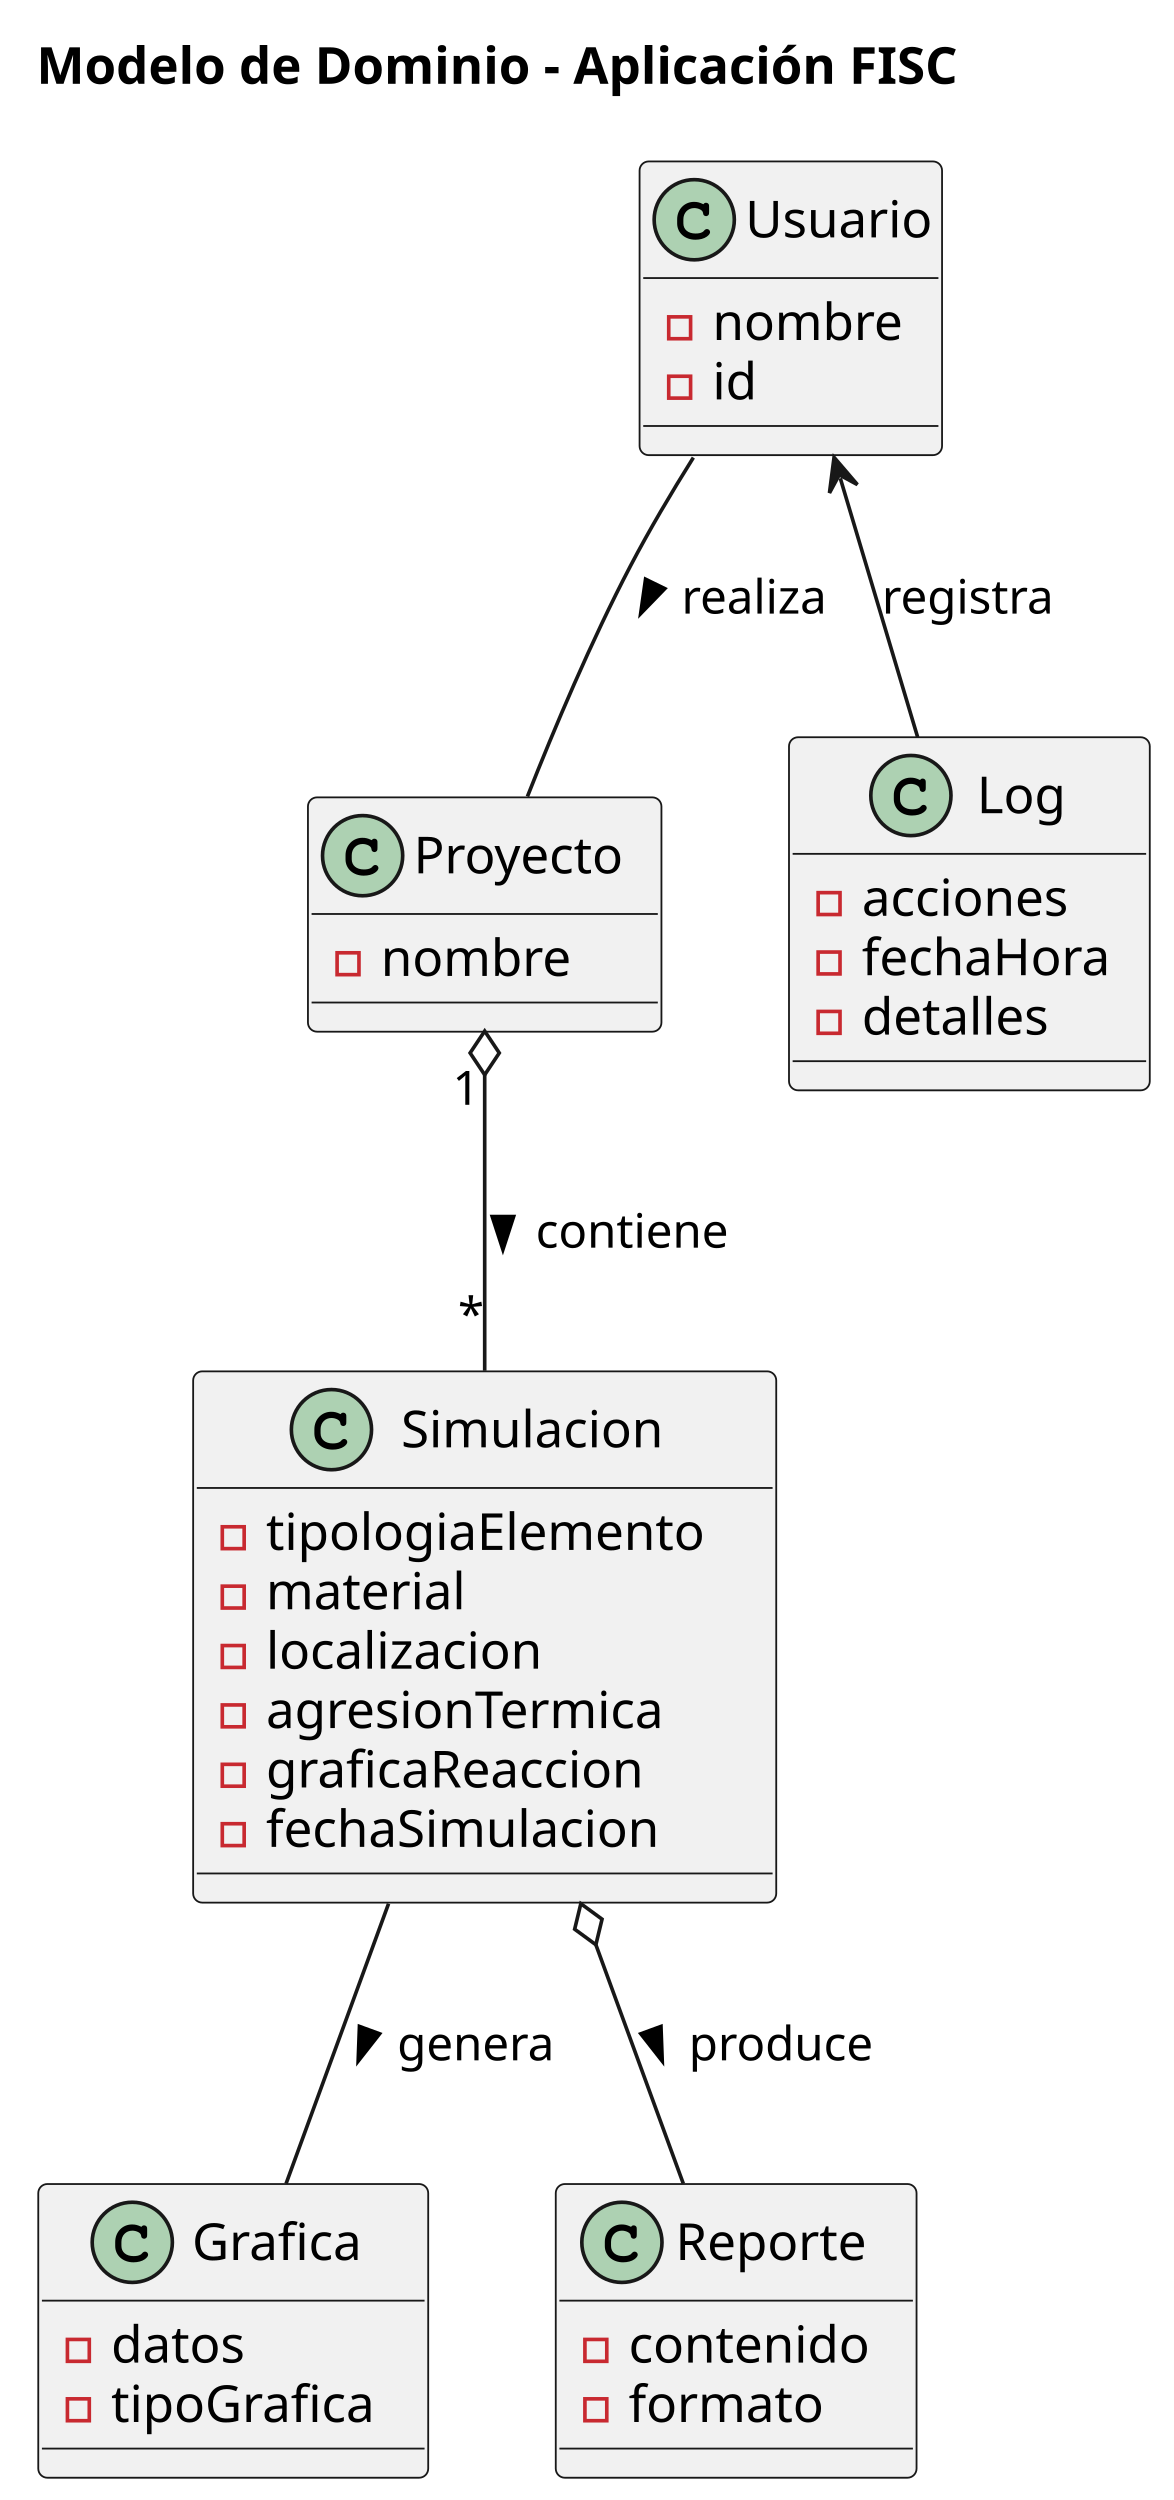
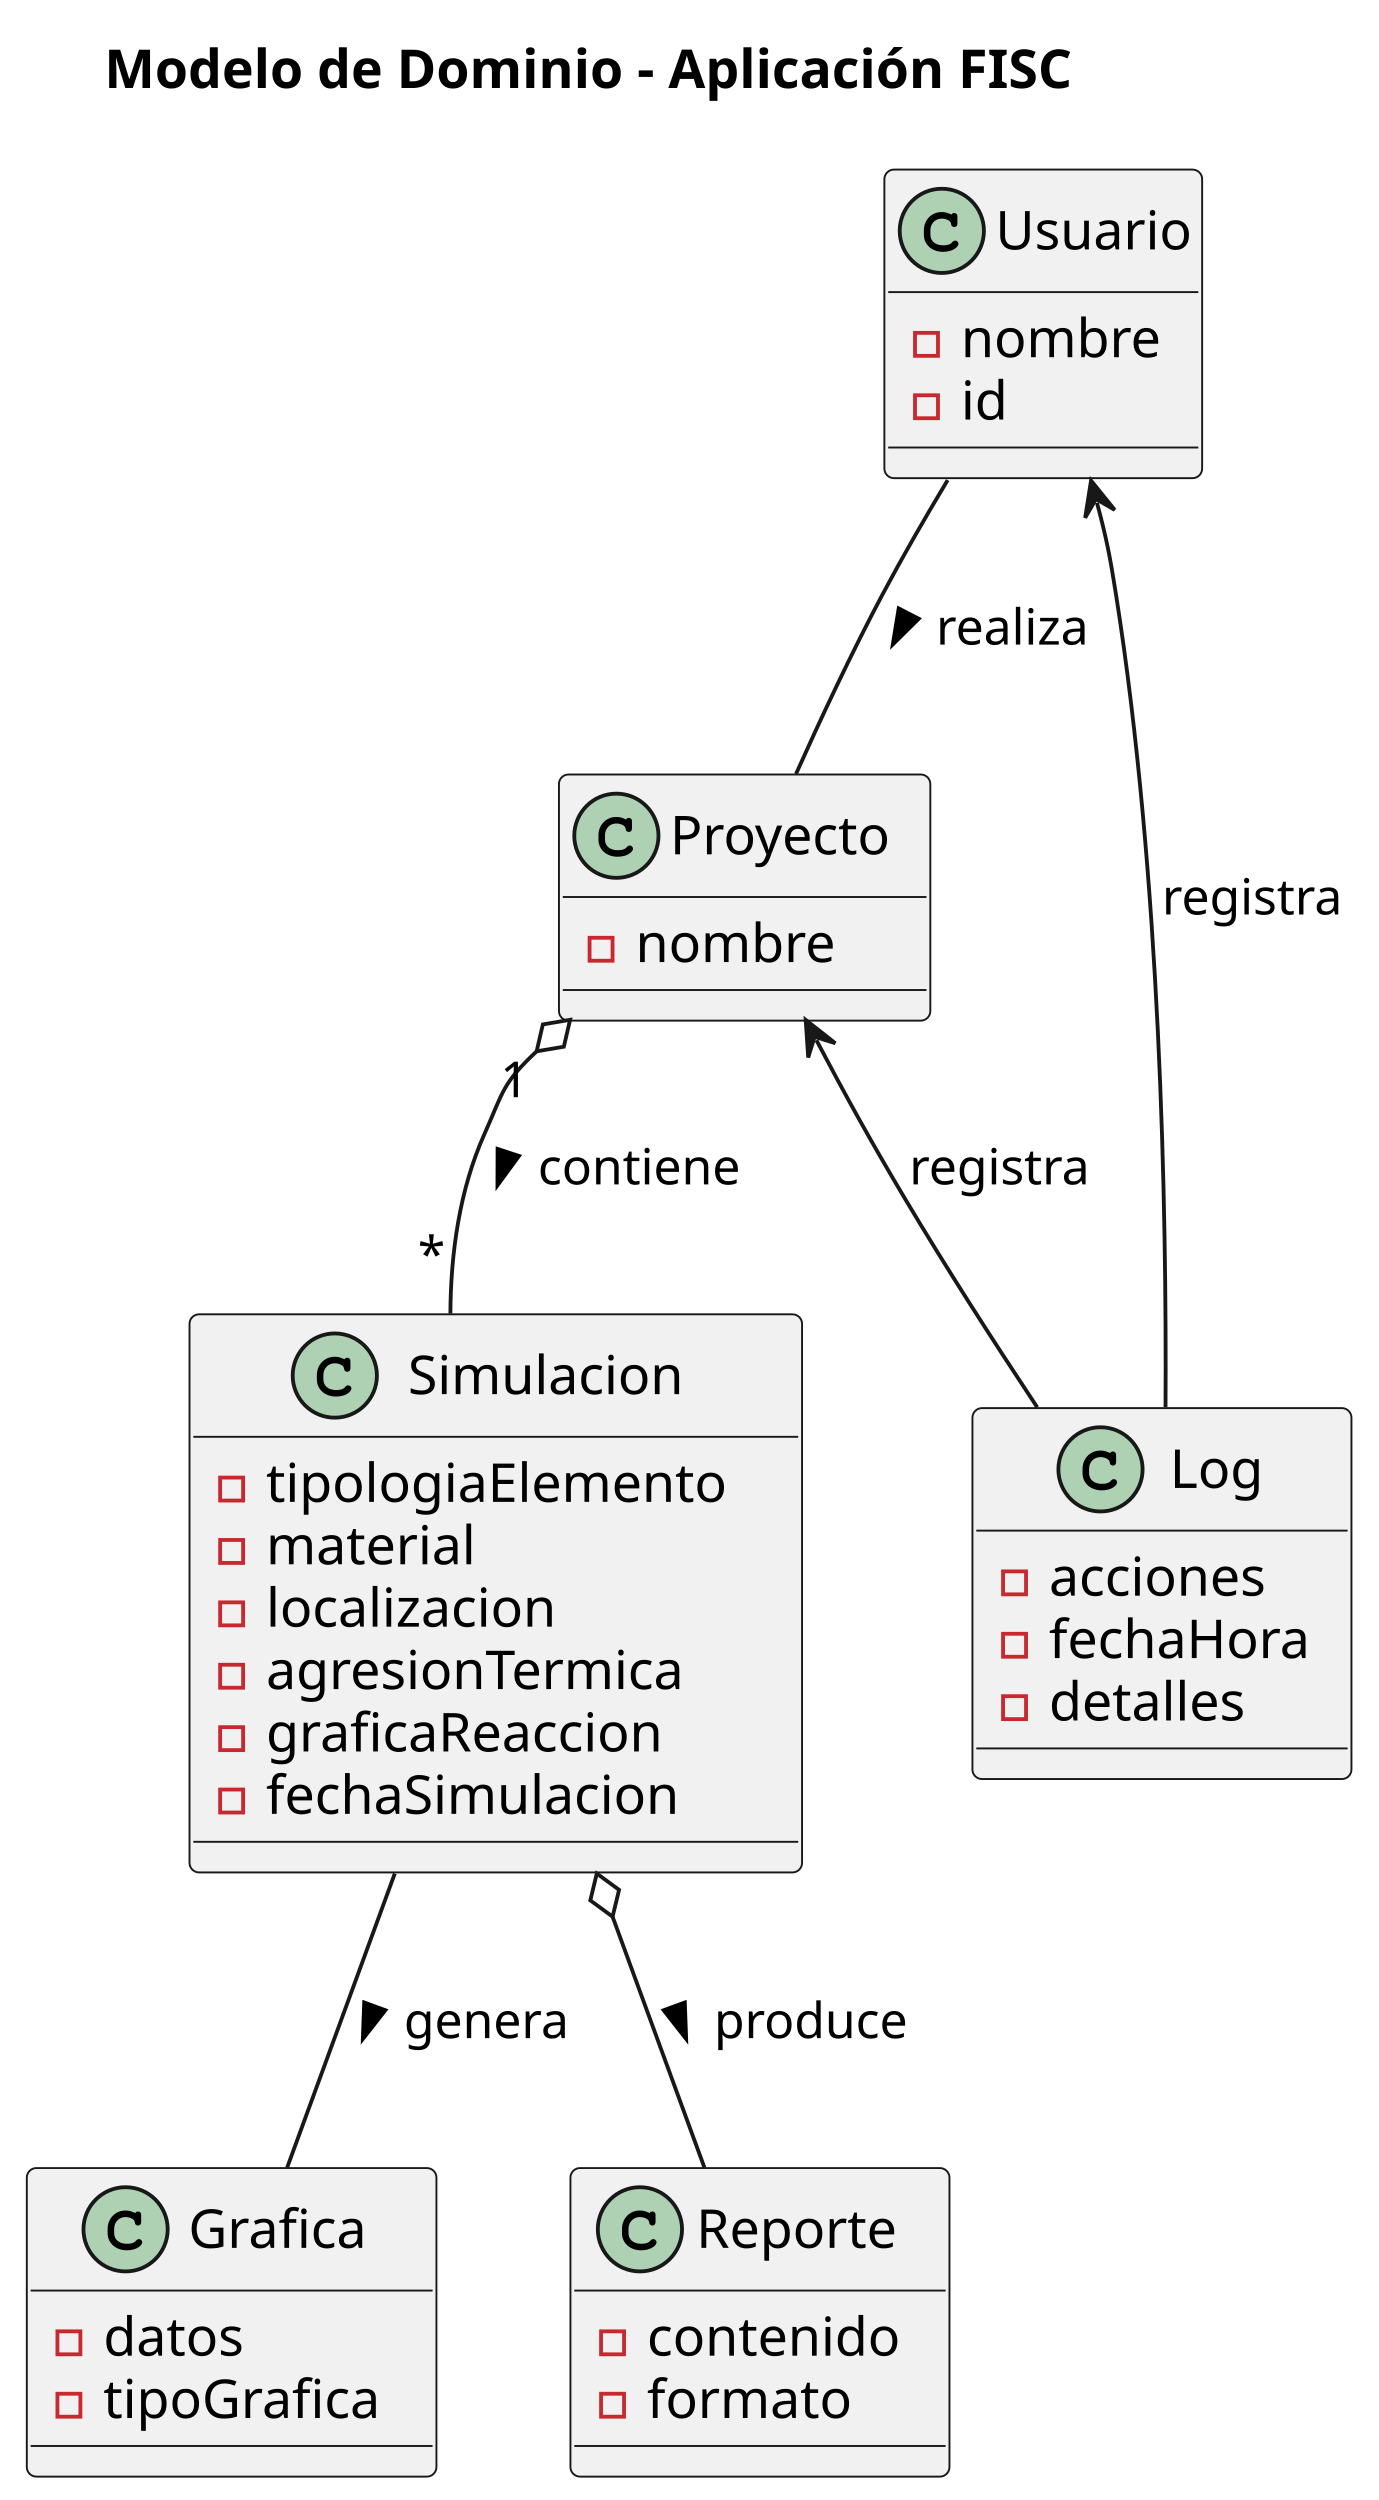
- <svg xmlns="http://www.w3.org/2000/svg" contentStyleType="text/css" height="686px" preserveAspectRatio="none" style="width:322px;height:686px;background:#FFFFFF;" version="1.1" viewBox="0 0 322 686" width="322px" zoomAndPan="magnify">
+ <svg xmlns="http://www.w3.org/2000/svg" contentStyleType="text/css" height="653px" preserveAspectRatio="none" style="width:360px;height:653px;background:#FFFFFF;" version="1.1" viewBox="0 0 360 653" width="360px" zoomAndPan="magnify">
  <defs />
  <g>
-     <text fill="#000000" font-family="sans-serif" font-size="14" font-weight="bold" lengthAdjust="spacing" textLength="292" x="10" y="22.995">Modelo de Dominio - Aplicación FISC</text>
+     <text fill="#000000" font-family="sans-serif" font-size="14" font-weight="bold" lengthAdjust="spacing" textLength="292" x="27.25" y="22.995">Modelo de Dominio - Aplicación FISC</text>
    <g id="elem_Usuario">
-       <rect codeLine="3" fill="#F1F1F1" height="80.594" id="Usuario" rx="2.5" ry="2.5" style="stroke:#181818;stroke-width:0.5;" width="83" x="175.5" y="44.297" />
-       <ellipse cx="190.5" cy="60.297" fill="#ADD1B2" rx="11" ry="11" style="stroke:#181818;stroke-width:1.0;" />
-       <path d="M192.844,55.969 C191.906,55.531 191.312,55.391 190.438,55.391 C187.812,55.391 185.812,57.469 185.812,60.188 L185.812,61.312 C185.812,63.891 187.922,65.781 190.812,65.781 C192.031,65.781 193.188,65.484 193.938,64.938 C194.516,64.531 194.844,64.078 194.844,63.688 C194.844,63.234 194.453,62.844 193.984,62.844 C193.766,62.844 193.562,62.922 193.375,63.109 C192.922,63.594 192.922,63.594 192.734,63.688 C192.312,63.953 191.625,64.078 190.859,64.078 C188.812,64.078 187.516,62.984 187.516,61.281 L187.516,60.188 C187.516,58.406 188.766,57.094 190.5,57.094 C191.078,57.094 191.688,57.25 192.156,57.5 C192.641,57.781 192.812,58 192.906,58.406 C192.969,58.812 193,58.938 193.141,59.062 C193.281,59.203 193.516,59.312 193.734,59.312 C194,59.312 194.266,59.172 194.438,58.953 C194.547,58.797 194.578,58.609 194.578,58.188 L194.578,56.766 C194.578,56.328 194.562,56.203 194.469,56.047 C194.312,55.781 194.031,55.641 193.734,55.641 C193.438,55.641 193.234,55.734 193.016,56.047 L192.844,55.969 Z " fill="#000000" />
-       <text fill="#000000" font-family="sans-serif" font-size="14" lengthAdjust="spacing" textLength="51" x="204.5" y="65.144">Usuario</text>
-       <line style="stroke:#181818;stroke-width:0.5;" x1="176.5" x2="257.5" y1="76.297" y2="76.297" />
-       <rect fill="none" height="6" style="stroke:#C82930;stroke-width:1.0;" width="6" x="183.5" y="86.945" />
-       <text fill="#000000" font-family="sans-serif" font-size="14" lengthAdjust="spacing" textLength="57" x="195.5" y="93.292">nombre</text>
-       <rect fill="none" height="6" style="stroke:#C82930;stroke-width:1.0;" width="6" x="183.5" y="103.242" />
-       <text fill="#000000" font-family="sans-serif" font-size="14" lengthAdjust="spacing" textLength="13" x="195.5" y="109.589">id</text>
-       <line style="stroke:#181818;stroke-width:0.5;" x1="176.5" x2="257.5" y1="116.891" y2="116.891" />
+       <rect codeLine="3" fill="#F1F1F1" height="80.594" id="Usuario" rx="2.5" ry="2.5" style="stroke:#181818;stroke-width:0.5;" width="83" x="231" y="44.297" />
+       <ellipse cx="246" cy="60.297" fill="#ADD1B2" rx="11" ry="11" style="stroke:#181818;stroke-width:1.0;" />
+       <path d="M248.344,55.969 C247.406,55.531 246.812,55.391 245.938,55.391 C243.312,55.391 241.312,57.469 241.312,60.188 L241.312,61.312 C241.312,63.891 243.422,65.781 246.312,65.781 C247.531,65.781 248.688,65.484 249.438,64.938 C250.016,64.531 250.344,64.078 250.344,63.688 C250.344,63.234 249.953,62.844 249.484,62.844 C249.266,62.844 249.062,62.922 248.875,63.109 C248.422,63.594 248.422,63.594 248.234,63.688 C247.812,63.953 247.125,64.078 246.359,64.078 C244.312,64.078 243.016,62.984 243.016,61.281 L243.016,60.188 C243.016,58.406 244.266,57.094 246,57.094 C246.578,57.094 247.188,57.25 247.656,57.5 C248.141,57.781 248.312,58 248.406,58.406 C248.469,58.812 248.5,58.938 248.641,59.062 C248.781,59.203 249.016,59.312 249.234,59.312 C249.5,59.312 249.766,59.172 249.938,58.953 C250.047,58.797 250.078,58.609 250.078,58.188 L250.078,56.766 C250.078,56.328 250.062,56.203 249.969,56.047 C249.812,55.781 249.531,55.641 249.234,55.641 C248.938,55.641 248.734,55.734 248.516,56.047 L248.344,55.969 Z " fill="#000000" />
+       <text fill="#000000" font-family="sans-serif" font-size="14" lengthAdjust="spacing" textLength="51" x="260" y="65.144">Usuario</text>
+       <line style="stroke:#181818;stroke-width:0.5;" x1="232" x2="313" y1="76.297" y2="76.297" />
+       <rect fill="none" height="6" style="stroke:#C82930;stroke-width:1.0;" width="6" x="239" y="86.945" />
+       <text fill="#000000" font-family="sans-serif" font-size="14" lengthAdjust="spacing" textLength="57" x="251" y="93.292">nombre</text>
+       <rect fill="none" height="6" style="stroke:#C82930;stroke-width:1.0;" width="6" x="239" y="103.242" />
+       <text fill="#000000" font-family="sans-serif" font-size="14" lengthAdjust="spacing" textLength="13" x="251" y="109.589">id</text>
+       <line style="stroke:#181818;stroke-width:0.5;" x1="232" x2="313" y1="116.891" y2="116.891" />
    </g>
    <g id="elem_Proyecto">
-       <rect codeLine="8" fill="#F1F1F1" height="64.297" id="Proyecto" rx="2.5" ry="2.5" style="stroke:#181818;stroke-width:0.5;" width="97" x="84.5" y="218.797" />
-       <ellipse cx="99.5" cy="234.797" fill="#ADD1B2" rx="11" ry="11" style="stroke:#181818;stroke-width:1.0;" />
-       <path d="M101.844,230.469 C100.906,230.031 100.312,229.891 99.438,229.891 C96.812,229.891 94.812,231.969 94.812,234.688 L94.812,235.812 C94.812,238.391 96.922,240.281 99.812,240.281 C101.031,240.281 102.188,239.984 102.938,239.438 C103.516,239.031 103.844,238.578 103.844,238.188 C103.844,237.734 103.453,237.344 102.984,237.344 C102.766,237.344 102.562,237.422 102.375,237.609 C101.922,238.094 101.922,238.094 101.734,238.188 C101.312,238.453 100.625,238.578 99.859,238.578 C97.812,238.578 96.516,237.484 96.516,235.781 L96.516,234.688 C96.516,232.906 97.766,231.594 99.5,231.594 C100.078,231.594 100.688,231.75 101.156,232 C101.641,232.281 101.812,232.5 101.906,232.906 C101.969,233.312 102,233.438 102.141,233.562 C102.281,233.703 102.516,233.812 102.734,233.812 C103,233.812 103.266,233.672 103.438,233.453 C103.547,233.297 103.578,233.109 103.578,232.688 L103.578,231.266 C103.578,230.828 103.562,230.703 103.469,230.547 C103.312,230.281 103.031,230.141 102.734,230.141 C102.438,230.141 102.234,230.234 102.016,230.547 L101.844,230.469 Z " fill="#000000" />
-       <text fill="#000000" font-family="sans-serif" font-size="14" lengthAdjust="spacing" textLength="65" x="113.5" y="239.644">Proyecto</text>
-       <line style="stroke:#181818;stroke-width:0.5;" x1="85.5" x2="180.5" y1="250.797" y2="250.797" />
-       <rect fill="none" height="6" style="stroke:#C82930;stroke-width:1.0;" width="6" x="92.5" y="261.445" />
-       <text fill="#000000" font-family="sans-serif" font-size="14" lengthAdjust="spacing" textLength="57" x="104.5" y="267.792">nombre</text>
-       <line style="stroke:#181818;stroke-width:0.5;" x1="85.5" x2="180.5" y1="275.094" y2="275.094" />
+       <rect codeLine="8" fill="#F1F1F1" height="64.297" id="Proyecto" rx="2.5" ry="2.5" style="stroke:#181818;stroke-width:0.5;" width="97" x="146" y="202.297" />
+       <ellipse cx="161" cy="218.297" fill="#ADD1B2" rx="11" ry="11" style="stroke:#181818;stroke-width:1.0;" />
+       <path d="M163.344,213.969 C162.406,213.531 161.812,213.391 160.938,213.391 C158.312,213.391 156.312,215.469 156.312,218.188 L156.312,219.312 C156.312,221.891 158.422,223.781 161.312,223.781 C162.531,223.781 163.688,223.484 164.438,222.938 C165.016,222.531 165.344,222.078 165.344,221.688 C165.344,221.234 164.953,220.844 164.484,220.844 C164.266,220.844 164.062,220.922 163.875,221.109 C163.422,221.594 163.422,221.594 163.234,221.688 C162.812,221.953 162.125,222.078 161.359,222.078 C159.312,222.078 158.016,220.984 158.016,219.281 L158.016,218.188 C158.016,216.406 159.266,215.094 161,215.094 C161.578,215.094 162.188,215.25 162.656,215.5 C163.141,215.781 163.312,216 163.406,216.406 C163.469,216.812 163.5,216.938 163.641,217.062 C163.781,217.203 164.016,217.312 164.234,217.312 C164.5,217.312 164.766,217.172 164.938,216.953 C165.047,216.797 165.078,216.609 165.078,216.188 L165.078,214.766 C165.078,214.328 165.062,214.203 164.969,214.047 C164.812,213.781 164.531,213.641 164.234,213.641 C163.938,213.641 163.734,213.734 163.516,214.047 L163.344,213.969 Z " fill="#000000" />
+       <text fill="#000000" font-family="sans-serif" font-size="14" lengthAdjust="spacing" textLength="65" x="175" y="223.144">Proyecto</text>
+       <line style="stroke:#181818;stroke-width:0.5;" x1="147" x2="242" y1="234.297" y2="234.297" />
+       <rect fill="none" height="6" style="stroke:#C82930;stroke-width:1.0;" width="6" x="154" y="244.945" />
+       <text fill="#000000" font-family="sans-serif" font-size="14" lengthAdjust="spacing" textLength="57" x="166" y="251.292">nombre</text>
+       <line style="stroke:#181818;stroke-width:0.5;" x1="147" x2="242" y1="258.594" y2="258.594" />
    </g>
    <g id="elem_Simulacion">
-       <rect codeLine="12" fill="#F1F1F1" height="145.781" id="Simulacion" rx="2.5" ry="2.5" style="stroke:#181818;stroke-width:0.5;" width="160" x="53" y="376.297" />
-       <ellipse cx="90.95" cy="392.297" fill="#ADD1B2" rx="11" ry="11" style="stroke:#181818;stroke-width:1.0;" />
-       <path d="M93.294,387.969 C92.356,387.531 91.763,387.391 90.888,387.391 C88.263,387.391 86.263,389.469 86.263,392.188 L86.263,393.312 C86.263,395.891 88.372,397.781 91.263,397.781 C92.481,397.781 93.638,397.484 94.388,396.938 C94.966,396.531 95.294,396.078 95.294,395.688 C95.294,395.234 94.903,394.844 94.434,394.844 C94.216,394.844 94.013,394.922 93.825,395.109 C93.372,395.594 93.372,395.594 93.184,395.688 C92.763,395.953 92.075,396.078 91.309,396.078 C89.263,396.078 87.966,394.984 87.966,393.281 L87.966,392.188 C87.966,390.406 89.216,389.094 90.95,389.094 C91.528,389.094 92.138,389.25 92.606,389.5 C93.091,389.781 93.263,390 93.356,390.406 C93.419,390.812 93.45,390.938 93.591,391.062 C93.731,391.203 93.966,391.312 94.184,391.312 C94.45,391.312 94.716,391.172 94.888,390.953 C94.997,390.797 95.028,390.609 95.028,390.188 L95.028,388.766 C95.028,388.328 95.013,388.203 94.919,388.047 C94.763,387.781 94.481,387.641 94.184,387.641 C93.888,387.641 93.684,387.734 93.466,388.047 L93.294,387.969 Z " fill="#000000" />
-       <text fill="#000000" font-family="sans-serif" font-size="14" lengthAdjust="spacing" textLength="77" x="110.05" y="397.144">Simulacion</text>
-       <line style="stroke:#181818;stroke-width:0.5;" x1="54" x2="212" y1="408.297" y2="408.297" />
-       <rect fill="none" height="6" style="stroke:#C82930;stroke-width:1.0;" width="6" x="61" y="418.945" />
-       <text fill="#000000" font-family="sans-serif" font-size="14" lengthAdjust="spacing" textLength="134" x="73" y="425.292">tipologiaElemento</text>
-       <rect fill="none" height="6" style="stroke:#C82930;stroke-width:1.0;" width="6" x="61" y="435.242" />
-       <text fill="#000000" font-family="sans-serif" font-size="14" lengthAdjust="spacing" textLength="60" x="73" y="441.589">material</text>
-       <rect fill="none" height="6" style="stroke:#C82930;stroke-width:1.0;" width="6" x="61" y="451.539" />
-       <text fill="#000000" font-family="sans-serif" font-size="14" lengthAdjust="spacing" textLength="83" x="73" y="457.886">localizacion</text>
-       <rect fill="none" height="6" style="stroke:#C82930;stroke-width:1.0;" width="6" x="61" y="467.836" />
-       <text fill="#000000" font-family="sans-serif" font-size="14" lengthAdjust="spacing" textLength="119" x="73" y="474.183">agresionTermica</text>
-       <rect fill="none" height="6" style="stroke:#C82930;stroke-width:1.0;" width="6" x="61" y="484.133" />
-       <text fill="#000000" font-family="sans-serif" font-size="14" lengthAdjust="spacing" textLength="114" x="73" y="490.479">graficaReaccion</text>
-       <rect fill="none" height="6" style="stroke:#C82930;stroke-width:1.0;" width="6" x="61" y="500.43" />
-       <text fill="#000000" font-family="sans-serif" font-size="14" lengthAdjust="spacing" textLength="117" x="73" y="506.776">fechaSimulacion</text>
-       <line style="stroke:#181818;stroke-width:0.5;" x1="54" x2="212" y1="514.078" y2="514.078" />
+       <rect codeLine="12" fill="#F1F1F1" height="145.781" id="Simulacion" rx="2.5" ry="2.5" style="stroke:#181818;stroke-width:0.5;" width="160" x="49.5" y="343.297" />
+       <ellipse cx="87.45" cy="359.297" fill="#ADD1B2" rx="11" ry="11" style="stroke:#181818;stroke-width:1.0;" />
+       <path d="M89.794,354.969 C88.856,354.531 88.263,354.391 87.388,354.391 C84.763,354.391 82.763,356.469 82.763,359.188 L82.763,360.312 C82.763,362.891 84.872,364.781 87.763,364.781 C88.981,364.781 90.138,364.484 90.888,363.938 C91.466,363.531 91.794,363.078 91.794,362.688 C91.794,362.234 91.403,361.844 90.934,361.844 C90.716,361.844 90.513,361.922 90.325,362.109 C89.872,362.594 89.872,362.594 89.684,362.688 C89.263,362.953 88.575,363.078 87.809,363.078 C85.763,363.078 84.466,361.984 84.466,360.281 L84.466,359.188 C84.466,357.406 85.716,356.094 87.45,356.094 C88.028,356.094 88.638,356.25 89.106,356.5 C89.591,356.781 89.763,357 89.856,357.406 C89.919,357.812 89.95,357.938 90.091,358.062 C90.231,358.203 90.466,358.312 90.684,358.312 C90.95,358.312 91.216,358.172 91.388,357.953 C91.497,357.797 91.528,357.609 91.528,357.188 L91.528,355.766 C91.528,355.328 91.513,355.203 91.419,355.047 C91.263,354.781 90.981,354.641 90.684,354.641 C90.388,354.641 90.184,354.734 89.966,355.047 L89.794,354.969 Z " fill="#000000" />
+       <text fill="#000000" font-family="sans-serif" font-size="14" lengthAdjust="spacing" textLength="77" x="106.55" y="364.144">Simulacion</text>
+       <line style="stroke:#181818;stroke-width:0.5;" x1="50.5" x2="208.5" y1="375.297" y2="375.297" />
+       <rect fill="none" height="6" style="stroke:#C82930;stroke-width:1.0;" width="6" x="57.5" y="385.945" />
+       <text fill="#000000" font-family="sans-serif" font-size="14" lengthAdjust="spacing" textLength="134" x="69.5" y="392.292">tipologiaElemento</text>
+       <rect fill="none" height="6" style="stroke:#C82930;stroke-width:1.0;" width="6" x="57.5" y="402.242" />
+       <text fill="#000000" font-family="sans-serif" font-size="14" lengthAdjust="spacing" textLength="60" x="69.5" y="408.589">material</text>
+       <rect fill="none" height="6" style="stroke:#C82930;stroke-width:1.0;" width="6" x="57.5" y="418.539" />
+       <text fill="#000000" font-family="sans-serif" font-size="14" lengthAdjust="spacing" textLength="83" x="69.5" y="424.886">localizacion</text>
+       <rect fill="none" height="6" style="stroke:#C82930;stroke-width:1.0;" width="6" x="57.5" y="434.836" />
+       <text fill="#000000" font-family="sans-serif" font-size="14" lengthAdjust="spacing" textLength="119" x="69.5" y="441.183">agresionTermica</text>
+       <rect fill="none" height="6" style="stroke:#C82930;stroke-width:1.0;" width="6" x="57.5" y="451.133" />
+       <text fill="#000000" font-family="sans-serif" font-size="14" lengthAdjust="spacing" textLength="114" x="69.5" y="457.479">graficaReaccion</text>
+       <rect fill="none" height="6" style="stroke:#C82930;stroke-width:1.0;" width="6" x="57.5" y="467.43" />
+       <text fill="#000000" font-family="sans-serif" font-size="14" lengthAdjust="spacing" textLength="117" x="69.5" y="473.776">fechaSimulacion</text>
+       <line style="stroke:#181818;stroke-width:0.5;" x1="50.5" x2="208.5" y1="481.078" y2="481.078" />
    </g>
    <g id="elem_Grafica">
-       <rect codeLine="21" fill="#F1F1F1" height="80.594" id="Grafica" rx="2.5" ry="2.5" style="stroke:#181818;stroke-width:0.5;" width="107" x="10.5" y="599.297" />
-       <ellipse cx="36.3" cy="615.297" fill="#ADD1B2" rx="11" ry="11" style="stroke:#181818;stroke-width:1.0;" />
-       <path d="M38.644,610.969 C37.706,610.531 37.112,610.391 36.237,610.391 C33.612,610.391 31.613,612.469 31.613,615.188 L31.613,616.312 C31.613,618.891 33.722,620.781 36.612,620.781 C37.831,620.781 38.987,620.484 39.737,619.938 C40.316,619.531 40.644,619.078 40.644,618.688 C40.644,618.234 40.253,617.844 39.784,617.844 C39.566,617.844 39.362,617.922 39.175,618.109 C38.722,618.594 38.722,618.594 38.534,618.688 C38.112,618.953 37.425,619.078 36.659,619.078 C34.612,619.078 33.316,617.984 33.316,616.281 L33.316,615.188 C33.316,613.406 34.566,612.094 36.3,612.094 C36.878,612.094 37.487,612.25 37.956,612.5 C38.441,612.781 38.612,613 38.706,613.406 C38.769,613.812 38.8,613.938 38.941,614.062 C39.081,614.203 39.316,614.312 39.534,614.312 C39.8,614.312 40.066,614.172 40.237,613.953 C40.347,613.797 40.378,613.609 40.378,613.188 L40.378,611.766 C40.378,611.328 40.362,611.203 40.269,611.047 C40.112,610.781 39.831,610.641 39.534,610.641 C39.237,610.641 39.034,610.734 38.816,611.047 L38.644,610.969 Z " fill="#000000" />
-       <text fill="#000000" font-family="sans-serif" font-size="14" lengthAdjust="spacing" textLength="51" x="52.7" y="620.144">Grafica</text>
-       <line style="stroke:#181818;stroke-width:0.5;" x1="11.5" x2="116.5" y1="631.297" y2="631.297" />
-       <rect fill="none" height="6" style="stroke:#C82930;stroke-width:1.0;" width="6" x="18.5" y="641.945" />
-       <text fill="#000000" font-family="sans-serif" font-size="14" lengthAdjust="spacing" textLength="40" x="30.5" y="648.292">datos</text>
-       <rect fill="none" height="6" style="stroke:#C82930;stroke-width:1.0;" width="6" x="18.5" y="658.242" />
-       <text fill="#000000" font-family="sans-serif" font-size="14" lengthAdjust="spacing" textLength="81" x="30.5" y="664.589">tipoGrafica</text>
-       <line style="stroke:#181818;stroke-width:0.5;" x1="11.5" x2="116.5" y1="671.891" y2="671.891" />
+       <rect codeLine="21" fill="#F1F1F1" height="80.594" id="Grafica" rx="2.5" ry="2.5" style="stroke:#181818;stroke-width:0.5;" width="107" x="7" y="566.297" />
+       <ellipse cx="32.8" cy="582.297" fill="#ADD1B2" rx="11" ry="11" style="stroke:#181818;stroke-width:1.0;" />
+       <path d="M35.144,577.969 C34.206,577.531 33.612,577.391 32.737,577.391 C30.113,577.391 28.113,579.469 28.113,582.188 L28.113,583.312 C28.113,585.891 30.222,587.781 33.112,587.781 C34.331,587.781 35.487,587.484 36.237,586.938 C36.816,586.531 37.144,586.078 37.144,585.688 C37.144,585.234 36.753,584.844 36.284,584.844 C36.066,584.844 35.862,584.922 35.675,585.109 C35.222,585.594 35.222,585.594 35.034,585.688 C34.612,585.953 33.925,586.078 33.159,586.078 C31.113,586.078 29.816,584.984 29.816,583.281 L29.816,582.188 C29.816,580.406 31.066,579.094 32.8,579.094 C33.378,579.094 33.987,579.25 34.456,579.5 C34.941,579.781 35.112,580 35.206,580.406 C35.269,580.812 35.3,580.938 35.441,581.062 C35.581,581.203 35.816,581.312 36.034,581.312 C36.3,581.312 36.566,581.172 36.737,580.953 C36.847,580.797 36.878,580.609 36.878,580.188 L36.878,578.766 C36.878,578.328 36.862,578.203 36.769,578.047 C36.612,577.781 36.331,577.641 36.034,577.641 C35.737,577.641 35.534,577.734 35.316,578.047 L35.144,577.969 Z " fill="#000000" />
+       <text fill="#000000" font-family="sans-serif" font-size="14" lengthAdjust="spacing" textLength="51" x="49.2" y="587.144">Grafica</text>
+       <line style="stroke:#181818;stroke-width:0.5;" x1="8" x2="113" y1="598.297" y2="598.297" />
+       <rect fill="none" height="6" style="stroke:#C82930;stroke-width:1.0;" width="6" x="15" y="608.945" />
+       <text fill="#000000" font-family="sans-serif" font-size="14" lengthAdjust="spacing" textLength="40" x="27" y="615.292">datos</text>
+       <rect fill="none" height="6" style="stroke:#C82930;stroke-width:1.0;" width="6" x="15" y="625.242" />
+       <text fill="#000000" font-family="sans-serif" font-size="14" lengthAdjust="spacing" textLength="81" x="27" y="631.589">tipoGrafica</text>
+       <line style="stroke:#181818;stroke-width:0.5;" x1="8" x2="113" y1="638.891" y2="638.891" />
    </g>
    <g id="elem_Log">
-       <rect codeLine="26" fill="#F1F1F1" height="96.891" id="Log" rx="2.5" ry="2.5" style="stroke:#181818;stroke-width:0.5;" width="99" x="216.5" y="202.297" />
-       <ellipse cx="249.95" cy="218.297" fill="#ADD1B2" rx="11" ry="11" style="stroke:#181818;stroke-width:1.0;" />
-       <path d="M252.294,213.969 C251.356,213.531 250.762,213.391 249.887,213.391 C247.262,213.391 245.262,215.469 245.262,218.188 L245.262,219.312 C245.262,221.891 247.372,223.781 250.262,223.781 C251.481,223.781 252.637,223.484 253.387,222.938 C253.966,222.531 254.294,222.078 254.294,221.688 C254.294,221.234 253.903,220.844 253.434,220.844 C253.216,220.844 253.012,220.922 252.825,221.109 C252.372,221.594 252.372,221.594 252.184,221.688 C251.762,221.953 251.075,222.078 250.309,222.078 C248.262,222.078 246.966,220.984 246.966,219.281 L246.966,218.188 C246.966,216.406 248.216,215.094 249.95,215.094 C250.528,215.094 251.137,215.25 251.606,215.5 C252.091,215.781 252.262,216 252.356,216.406 C252.419,216.812 252.45,216.938 252.591,217.062 C252.731,217.203 252.966,217.312 253.184,217.312 C253.45,217.312 253.716,217.172 253.887,216.953 C253.997,216.797 254.028,216.609 254.028,216.188 L254.028,214.766 C254.028,214.328 254.012,214.203 253.919,214.047 C253.762,213.781 253.481,213.641 253.184,213.641 C252.887,213.641 252.684,213.734 252.466,214.047 L252.294,213.969 Z " fill="#000000" />
-       <text fill="#000000" font-family="sans-serif" font-size="14" lengthAdjust="spacing" textLength="26" x="268.05" y="223.144">Log</text>
-       <line style="stroke:#181818;stroke-width:0.5;" x1="217.5" x2="314.5" y1="234.297" y2="234.297" />
-       <rect fill="none" height="6" style="stroke:#C82930;stroke-width:1.0;" width="6" x="224.5" y="244.945" />
-       <text fill="#000000" font-family="sans-serif" font-size="14" lengthAdjust="spacing" textLength="62" x="236.5" y="251.292">acciones</text>
-       <rect fill="none" height="6" style="stroke:#C82930;stroke-width:1.0;" width="6" x="224.5" y="261.242" />
-       <text fill="#000000" font-family="sans-serif" font-size="14" lengthAdjust="spacing" textLength="73" x="236.5" y="267.589">fechaHora</text>
-       <rect fill="none" height="6" style="stroke:#C82930;stroke-width:1.0;" width="6" x="224.5" y="277.539" />
-       <text fill="#000000" font-family="sans-serif" font-size="14" lengthAdjust="spacing" textLength="57" x="236.5" y="283.886">detalles</text>
-       <line style="stroke:#181818;stroke-width:0.5;" x1="217.5" x2="314.5" y1="291.188" y2="291.188" />
+       <rect codeLine="26" fill="#F1F1F1" height="96.891" id="Log" rx="2.5" ry="2.5" style="stroke:#181818;stroke-width:0.5;" width="99" x="254" y="367.797" />
+       <ellipse cx="287.45" cy="383.797" fill="#ADD1B2" rx="11" ry="11" style="stroke:#181818;stroke-width:1.0;" />
+       <path d="M289.794,379.469 C288.856,379.031 288.262,378.891 287.387,378.891 C284.762,378.891 282.762,380.969 282.762,383.688 L282.762,384.812 C282.762,387.391 284.872,389.281 287.762,389.281 C288.981,389.281 290.137,388.984 290.887,388.438 C291.466,388.031 291.794,387.578 291.794,387.188 C291.794,386.734 291.403,386.344 290.934,386.344 C290.716,386.344 290.512,386.422 290.325,386.609 C289.872,387.094 289.872,387.094 289.684,387.188 C289.262,387.453 288.575,387.578 287.809,387.578 C285.762,387.578 284.466,386.484 284.466,384.781 L284.466,383.688 C284.466,381.906 285.716,380.594 287.45,380.594 C288.028,380.594 288.637,380.75 289.106,381 C289.591,381.281 289.762,381.5 289.856,381.906 C289.919,382.312 289.95,382.438 290.091,382.562 C290.231,382.703 290.466,382.812 290.684,382.812 C290.95,382.812 291.216,382.672 291.387,382.453 C291.497,382.297 291.528,382.109 291.528,381.688 L291.528,380.266 C291.528,379.828 291.512,379.703 291.419,379.547 C291.262,379.281 290.981,379.141 290.684,379.141 C290.387,379.141 290.184,379.234 289.966,379.547 L289.794,379.469 Z " fill="#000000" />
+       <text fill="#000000" font-family="sans-serif" font-size="14" lengthAdjust="spacing" textLength="26" x="305.55" y="388.644">Log</text>
+       <line style="stroke:#181818;stroke-width:0.5;" x1="255" x2="352" y1="399.797" y2="399.797" />
+       <rect fill="none" height="6" style="stroke:#C82930;stroke-width:1.0;" width="6" x="262" y="410.445" />
+       <text fill="#000000" font-family="sans-serif" font-size="14" lengthAdjust="spacing" textLength="62" x="274" y="416.792">acciones</text>
+       <rect fill="none" height="6" style="stroke:#C82930;stroke-width:1.0;" width="6" x="262" y="426.742" />
+       <text fill="#000000" font-family="sans-serif" font-size="14" lengthAdjust="spacing" textLength="73" x="274" y="433.089">fechaHora</text>
+       <rect fill="none" height="6" style="stroke:#C82930;stroke-width:1.0;" width="6" x="262" y="443.039" />
+       <text fill="#000000" font-family="sans-serif" font-size="14" lengthAdjust="spacing" textLength="57" x="274" y="449.386">detalles</text>
+       <line style="stroke:#181818;stroke-width:0.5;" x1="255" x2="352" y1="456.688" y2="456.688" />
    </g>
    <g id="elem_Reporte">
-       <rect codeLine="32" fill="#F1F1F1" height="80.594" id="Reporte" rx="2.5" ry="2.5" style="stroke:#181818;stroke-width:0.5;" width="99" x="152.5" y="599.297" />
-       <ellipse cx="170.65" cy="615.297" fill="#ADD1B2" rx="11" ry="11" style="stroke:#181818;stroke-width:1.0;" />
-       <path d="M172.994,610.969 C172.056,610.531 171.463,610.391 170.588,610.391 C167.963,610.391 165.963,612.469 165.963,615.188 L165.963,616.312 C165.963,618.891 168.072,620.781 170.963,620.781 C172.181,620.781 173.338,620.484 174.088,619.938 C174.666,619.531 174.994,619.078 174.994,618.688 C174.994,618.234 174.603,617.844 174.134,617.844 C173.916,617.844 173.713,617.922 173.525,618.109 C173.072,618.594 173.072,618.594 172.884,618.688 C172.463,618.953 171.775,619.078 171.009,619.078 C168.963,619.078 167.666,617.984 167.666,616.281 L167.666,615.188 C167.666,613.406 168.916,612.094 170.65,612.094 C171.228,612.094 171.838,612.25 172.306,612.5 C172.791,612.781 172.963,613 173.056,613.406 C173.119,613.812 173.15,613.938 173.291,614.062 C173.431,614.203 173.666,614.312 173.884,614.312 C174.15,614.312 174.416,614.172 174.588,613.953 C174.697,613.797 174.728,613.609 174.728,613.188 L174.728,611.766 C174.728,611.328 174.713,611.203 174.619,611.047 C174.463,610.781 174.181,610.641 173.884,610.641 C173.588,610.641 173.384,610.734 173.166,611.047 L172.994,610.969 Z " fill="#000000" />
-       <text fill="#000000" font-family="sans-serif" font-size="14" lengthAdjust="spacing" textLength="60" x="185.35" y="620.144">Reporte</text>
-       <line style="stroke:#181818;stroke-width:0.5;" x1="153.5" x2="250.5" y1="631.297" y2="631.297" />
-       <rect fill="none" height="6" style="stroke:#C82930;stroke-width:1.0;" width="6" x="160.5" y="641.945" />
-       <text fill="#000000" font-family="sans-serif" font-size="14" lengthAdjust="spacing" textLength="73" x="172.5" y="648.292">contenido</text>
-       <rect fill="none" height="6" style="stroke:#C82930;stroke-width:1.0;" width="6" x="160.5" y="658.242" />
-       <text fill="#000000" font-family="sans-serif" font-size="14" lengthAdjust="spacing" textLength="59" x="172.5" y="664.589">formato</text>
-       <line style="stroke:#181818;stroke-width:0.5;" x1="153.5" x2="250.5" y1="671.891" y2="671.891" />
+       <rect codeLine="32" fill="#F1F1F1" height="80.594" id="Reporte" rx="2.5" ry="2.5" style="stroke:#181818;stroke-width:0.5;" width="99" x="149" y="566.297" />
+       <ellipse cx="167.15" cy="582.297" fill="#ADD1B2" rx="11" ry="11" style="stroke:#181818;stroke-width:1.0;" />
+       <path d="M169.494,577.969 C168.556,577.531 167.963,577.391 167.088,577.391 C164.463,577.391 162.463,579.469 162.463,582.188 L162.463,583.312 C162.463,585.891 164.572,587.781 167.463,587.781 C168.681,587.781 169.838,587.484 170.588,586.938 C171.166,586.531 171.494,586.078 171.494,585.688 C171.494,585.234 171.103,584.844 170.634,584.844 C170.416,584.844 170.213,584.922 170.025,585.109 C169.572,585.594 169.572,585.594 169.384,585.688 C168.963,585.953 168.275,586.078 167.509,586.078 C165.463,586.078 164.166,584.984 164.166,583.281 L164.166,582.188 C164.166,580.406 165.416,579.094 167.15,579.094 C167.728,579.094 168.338,579.25 168.806,579.5 C169.291,579.781 169.463,580 169.556,580.406 C169.619,580.812 169.65,580.938 169.791,581.062 C169.931,581.203 170.166,581.312 170.384,581.312 C170.65,581.312 170.916,581.172 171.088,580.953 C171.197,580.797 171.228,580.609 171.228,580.188 L171.228,578.766 C171.228,578.328 171.213,578.203 171.119,578.047 C170.963,577.781 170.681,577.641 170.384,577.641 C170.088,577.641 169.884,577.734 169.666,578.047 L169.494,577.969 Z " fill="#000000" />
+       <text fill="#000000" font-family="sans-serif" font-size="14" lengthAdjust="spacing" textLength="60" x="181.85" y="587.144">Reporte</text>
+       <line style="stroke:#181818;stroke-width:0.5;" x1="150" x2="247" y1="598.297" y2="598.297" />
+       <rect fill="none" height="6" style="stroke:#C82930;stroke-width:1.0;" width="6" x="157" y="608.945" />
+       <text fill="#000000" font-family="sans-serif" font-size="14" lengthAdjust="spacing" textLength="73" x="169" y="615.292">contenido</text>
+       <rect fill="none" height="6" style="stroke:#C82930;stroke-width:1.0;" width="6" x="157" y="625.242" />
+       <text fill="#000000" font-family="sans-serif" font-size="14" lengthAdjust="spacing" textLength="59" x="169" y="631.589">formato</text>
+       <line style="stroke:#181818;stroke-width:0.5;" x1="150" x2="247" y1="638.891" y2="638.891" />
    </g>
    <g id="link_Usuario_Proyecto">
-       <path codeLine="37" d="M190.26,125.561 C184.271,135.123 178.168,145.429 173,155.297 C162.256,175.814 152.109,199.863 144.723,218.565 " fill="none" id="Usuario-Proyecto" style="stroke:#181818;stroke-width:1.0;" />
-       <polygon fill="#000000" points="175.801,168.354,182.418,161.523,177.139,158.938,175.801,168.354" style="stroke:#000000;stroke-width:1.0;" />
-       <text fill="#000000" font-family="sans-serif" font-size="13" lengthAdjust="spacing" textLength="42" x="187" y="168.364">realiza</text>
+       <path codeLine="37" d="M247.519,125.418 C241.721,135.075 235.722,145.46 230.5,155.297 C222.458,170.447 214.377,187.725 207.914,202.163 " fill="none" id="Usuario-Proyecto" style="stroke:#181818;stroke-width:1.0;" />
+       <polygon fill="#000000" points="233.207,168.306,239.967,161.616,234.743,158.921,233.207,168.306" style="stroke:#000000;stroke-width:1.0;" />
+       <text fill="#000000" font-family="sans-serif" font-size="13" lengthAdjust="spacing" textLength="42" x="244.5" y="168.364">realiza</text>
    </g>
    <g id="link_Proyecto_Simulacion">
-       <path codeLine="38" d="M133,294.933 C133,319.931 133,344.033 133,376.131 " fill="none" id="Proyecto-backto-Simulacion" style="stroke:#181818;stroke-width:1.0;" />
-       <polygon fill="none" points="133,282.933,129,288.933,133,294.933,137,288.933,133,282.933" style="stroke:#181818;stroke-width:1.0;" />
-       <polygon fill="#000000" points="138,342.863,140.939,333.818,135.061,333.818,138,342.863" style="stroke:#000000;stroke-width:1.0;" />
-       <text fill="#000000" font-family="sans-serif" font-size="13" lengthAdjust="spacing" textLength="55" x="147" y="342.364">contiene</text>
-       <text fill="#000000" font-family="sans-serif" font-size="13" lengthAdjust="spacing" textLength="8" x="124.175" y="303.158">1</text>
-       <text fill="#000000" font-family="sans-serif" font-size="13" lengthAdjust="spacing" textLength="7" x="125.656" y="365.274">*</text>
+       <path codeLine="38" d="M140.168,274.601 C131.088,283.151 131.542,285.001 126.5,296.297 C120.056,310.734 117.732,327.169 117.64,343.119 " fill="none" id="Proyecto-backto-Simulacion" style="stroke:#181818;stroke-width:1.0;" />
+       <polygon fill="none" points="148.904,266.375,141.794,267.576,140.168,274.601,147.278,273.4,148.904,266.375" style="stroke:#181818;stroke-width:1.0;" />
+       <polygon fill="#000000" points="129.938,309.613,135.555,301.938,129.971,300.103,129.938,309.613" style="stroke:#000000;stroke-width:1.0;" />
+       <text fill="#000000" font-family="sans-serif" font-size="13" lengthAdjust="spacing" textLength="55" x="140.5" y="309.364">contiene</text>
+       <text fill="#000000" font-family="sans-serif" font-size="13" lengthAdjust="spacing" textLength="8" x="130.675" y="286.588">1</text>
+       <text fill="#000000" font-family="sans-serif" font-size="13" lengthAdjust="spacing" textLength="7" x="109.128" y="332.261">*</text>
    </g>
    <g id="link_Simulacion_Grafica">
-       <path codeLine="39" d="M106.619,522.368 C97.07,548.455 86.64,576.946 78.489,599.214 " fill="none" id="Simulacion-Grafica" style="stroke:#181818;stroke-width:1.0;" />
-       <polygon fill="#000000" points="98.281,565.559,104.15,558.075,98.631,556.054,98.281,565.559" style="stroke:#000000;stroke-width:1.0;" />
-       <text fill="#000000" font-family="sans-serif" font-size="13" lengthAdjust="spacing" textLength="45" x="109" y="565.364">genera</text>
+       <path codeLine="39" d="M103.119,489.368 C93.57,515.455 83.14,543.946 74.989,566.214 " fill="none" id="Simulacion-Grafica" style="stroke:#181818;stroke-width:1.0;" />
+       <polygon fill="#000000" points="94.781,532.559,100.65,525.075,95.131,523.054,94.781,532.559" style="stroke:#000000;stroke-width:1.0;" />
+       <text fill="#000000" font-family="sans-serif" font-size="13" lengthAdjust="spacing" textLength="45" x="105.5" y="532.364">genera</text>
    </g>
    <g id="link_Simulacion_Reporte">
-       <path codeLine="40" d="M163.506,533.636 C173.056,559.723 179.36,576.946 187.511,599.214 " fill="none" id="Simulacion-backto-Reporte" style="stroke:#181818;stroke-width:1.0;" />
-       <polygon fill="none" points="159.381,522.368,157.687,529.377,163.506,533.636,165.2,526.627,159.381,522.368" style="stroke:#181818;stroke-width:1.0;" />
-       <polygon fill="#000000" points="181.719,565.559,181.369,556.054,175.85,558.075,181.719,565.559" style="stroke:#000000;stroke-width:1.0;" />
-       <text fill="#000000" font-family="sans-serif" font-size="13" lengthAdjust="spacing" textLength="52" x="189" y="565.364">produce</text>
+       <path codeLine="40" d="M160.006,500.637 C169.556,526.723 175.86,543.946 184.011,566.214 " fill="none" id="Simulacion-backto-Reporte" style="stroke:#181818;stroke-width:1.0;" />
+       <polygon fill="none" points="155.881,489.368,154.187,496.377,160.006,500.637,161.7,493.627,155.881,489.368" style="stroke:#181818;stroke-width:1.0;" />
+       <polygon fill="#000000" points="179.219,532.559,178.869,523.054,173.35,525.075,179.219,532.559" style="stroke:#000000;stroke-width:1.0;" />
+       <text fill="#000000" font-family="sans-serif" font-size="13" lengthAdjust="spacing" textLength="52" x="186.5" y="532.364">produce</text>
    </g>
    <g id="link_Usuario_Log">
-       <path codeLine="41" d="M230.579,131.246 C237.489,154.376 244.531,177.942 251.807,202.293 " fill="none" id="Usuario-backto-Log" style="stroke:#181818;stroke-width:1.0;" />
-       <polygon fill="#181818" points="228.862,125.497,227.606,135.265,230.293,130.288,235.271,132.975,228.862,125.497" style="stroke:#181818;stroke-width:1.0;" />
-       <text fill="#000000" font-family="sans-serif" font-size="13" lengthAdjust="spacing" textLength="49" x="242" y="168.364">registra</text>
+       <path codeLine="41" d="M286.53,131.324 C289.111,140.977 289.96,145.536 291.5,155.297 C303.085,228.721 304.736,315.14 304.437,367.535 " fill="none" id="Usuario-backto-Log" style="stroke:#181818;stroke-width:1.0;" />
+       <polygon fill="#181818" points="284.98,125.528,283.44,135.256,286.272,130.358,291.169,133.189,284.98,125.528" style="stroke:#181818;stroke-width:1.0;" />
+       <text fill="#000000" font-family="sans-serif" font-size="13" lengthAdjust="spacing" textLength="49" x="303.5" y="238.864">registra</text>
+     </g>
+     <g id="link_Proyecto_Log">
+       <path codeLine="42" d="M213.243,271.7 C220.845,286.129 227.443,298.105 236.5,313.297 C247.24,331.314 259.693,350.65 270.929,367.591 " fill="none" id="Proyecto-backto-Log" style="stroke:#181818;stroke-width:1.0;" />
+       <polygon fill="#181818" points="210.446,266.392,211.102,276.219,212.777,270.815,218.18,272.49,210.446,266.392" style="stroke:#181818;stroke-width:1.0;" />
+       <text fill="#000000" font-family="sans-serif" font-size="13" lengthAdjust="spacing" textLength="49" x="237.5" y="309.364">registra</text>
    </g>
  </g>
</svg>
